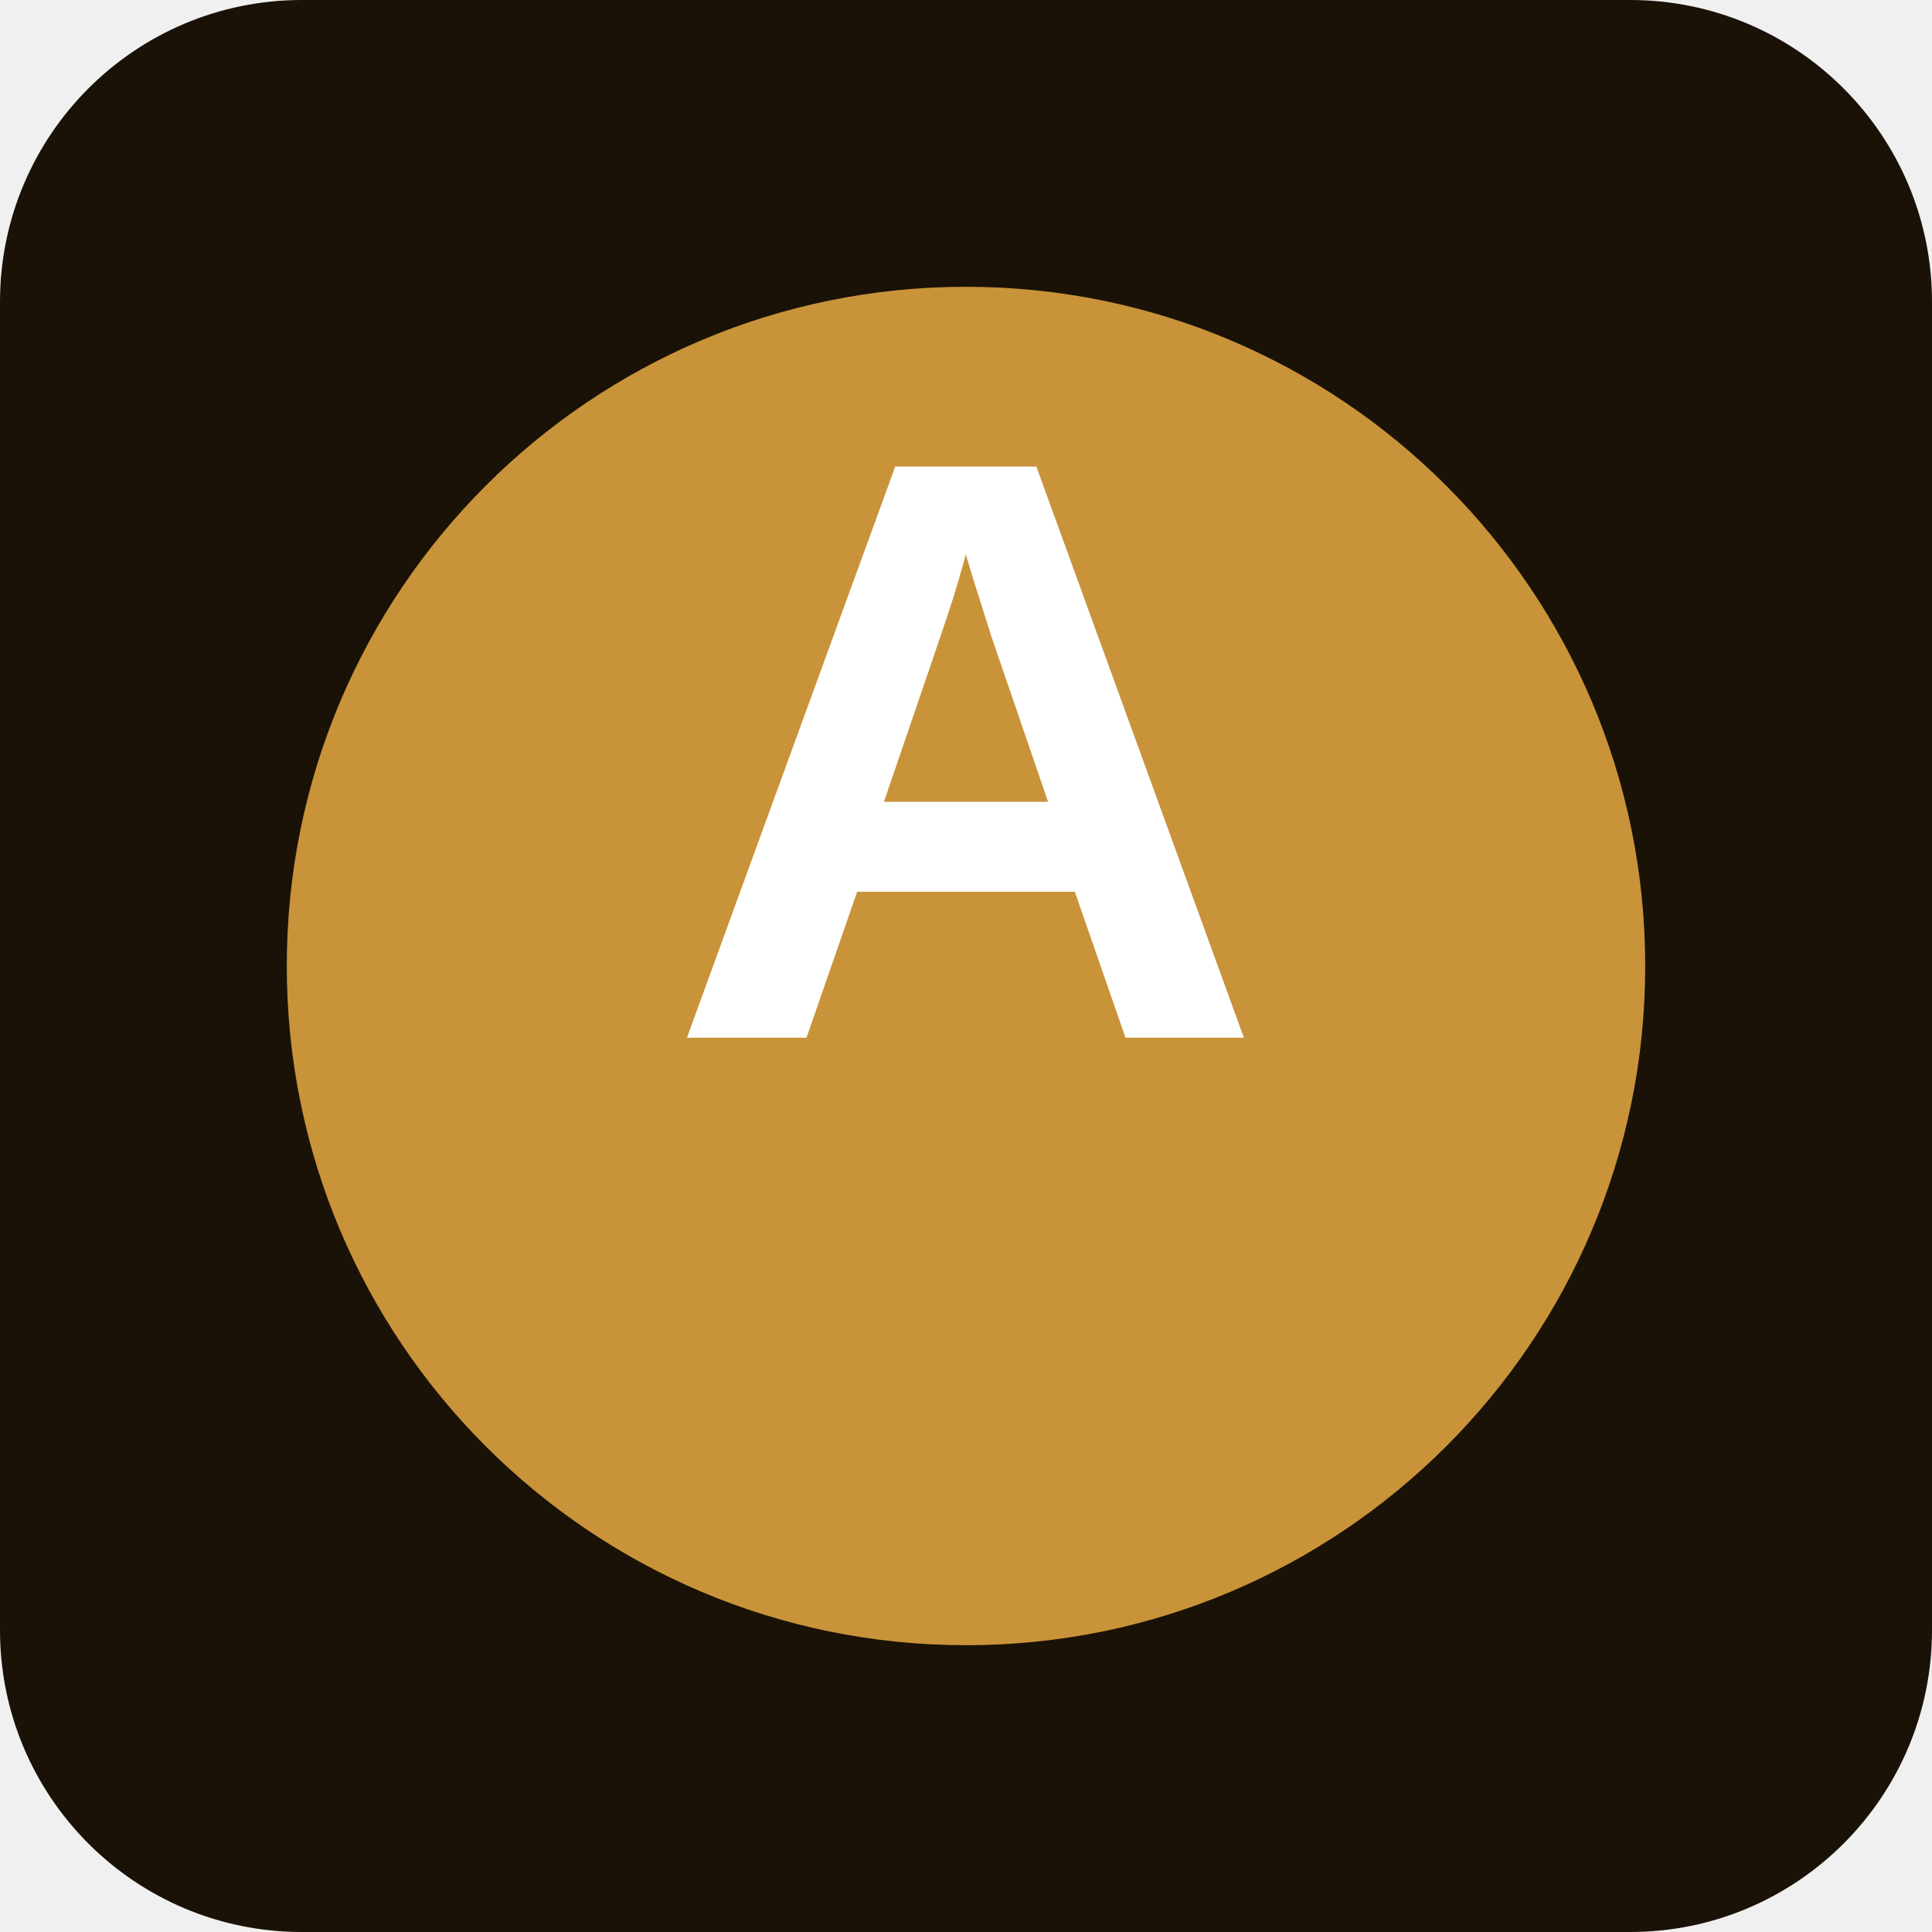
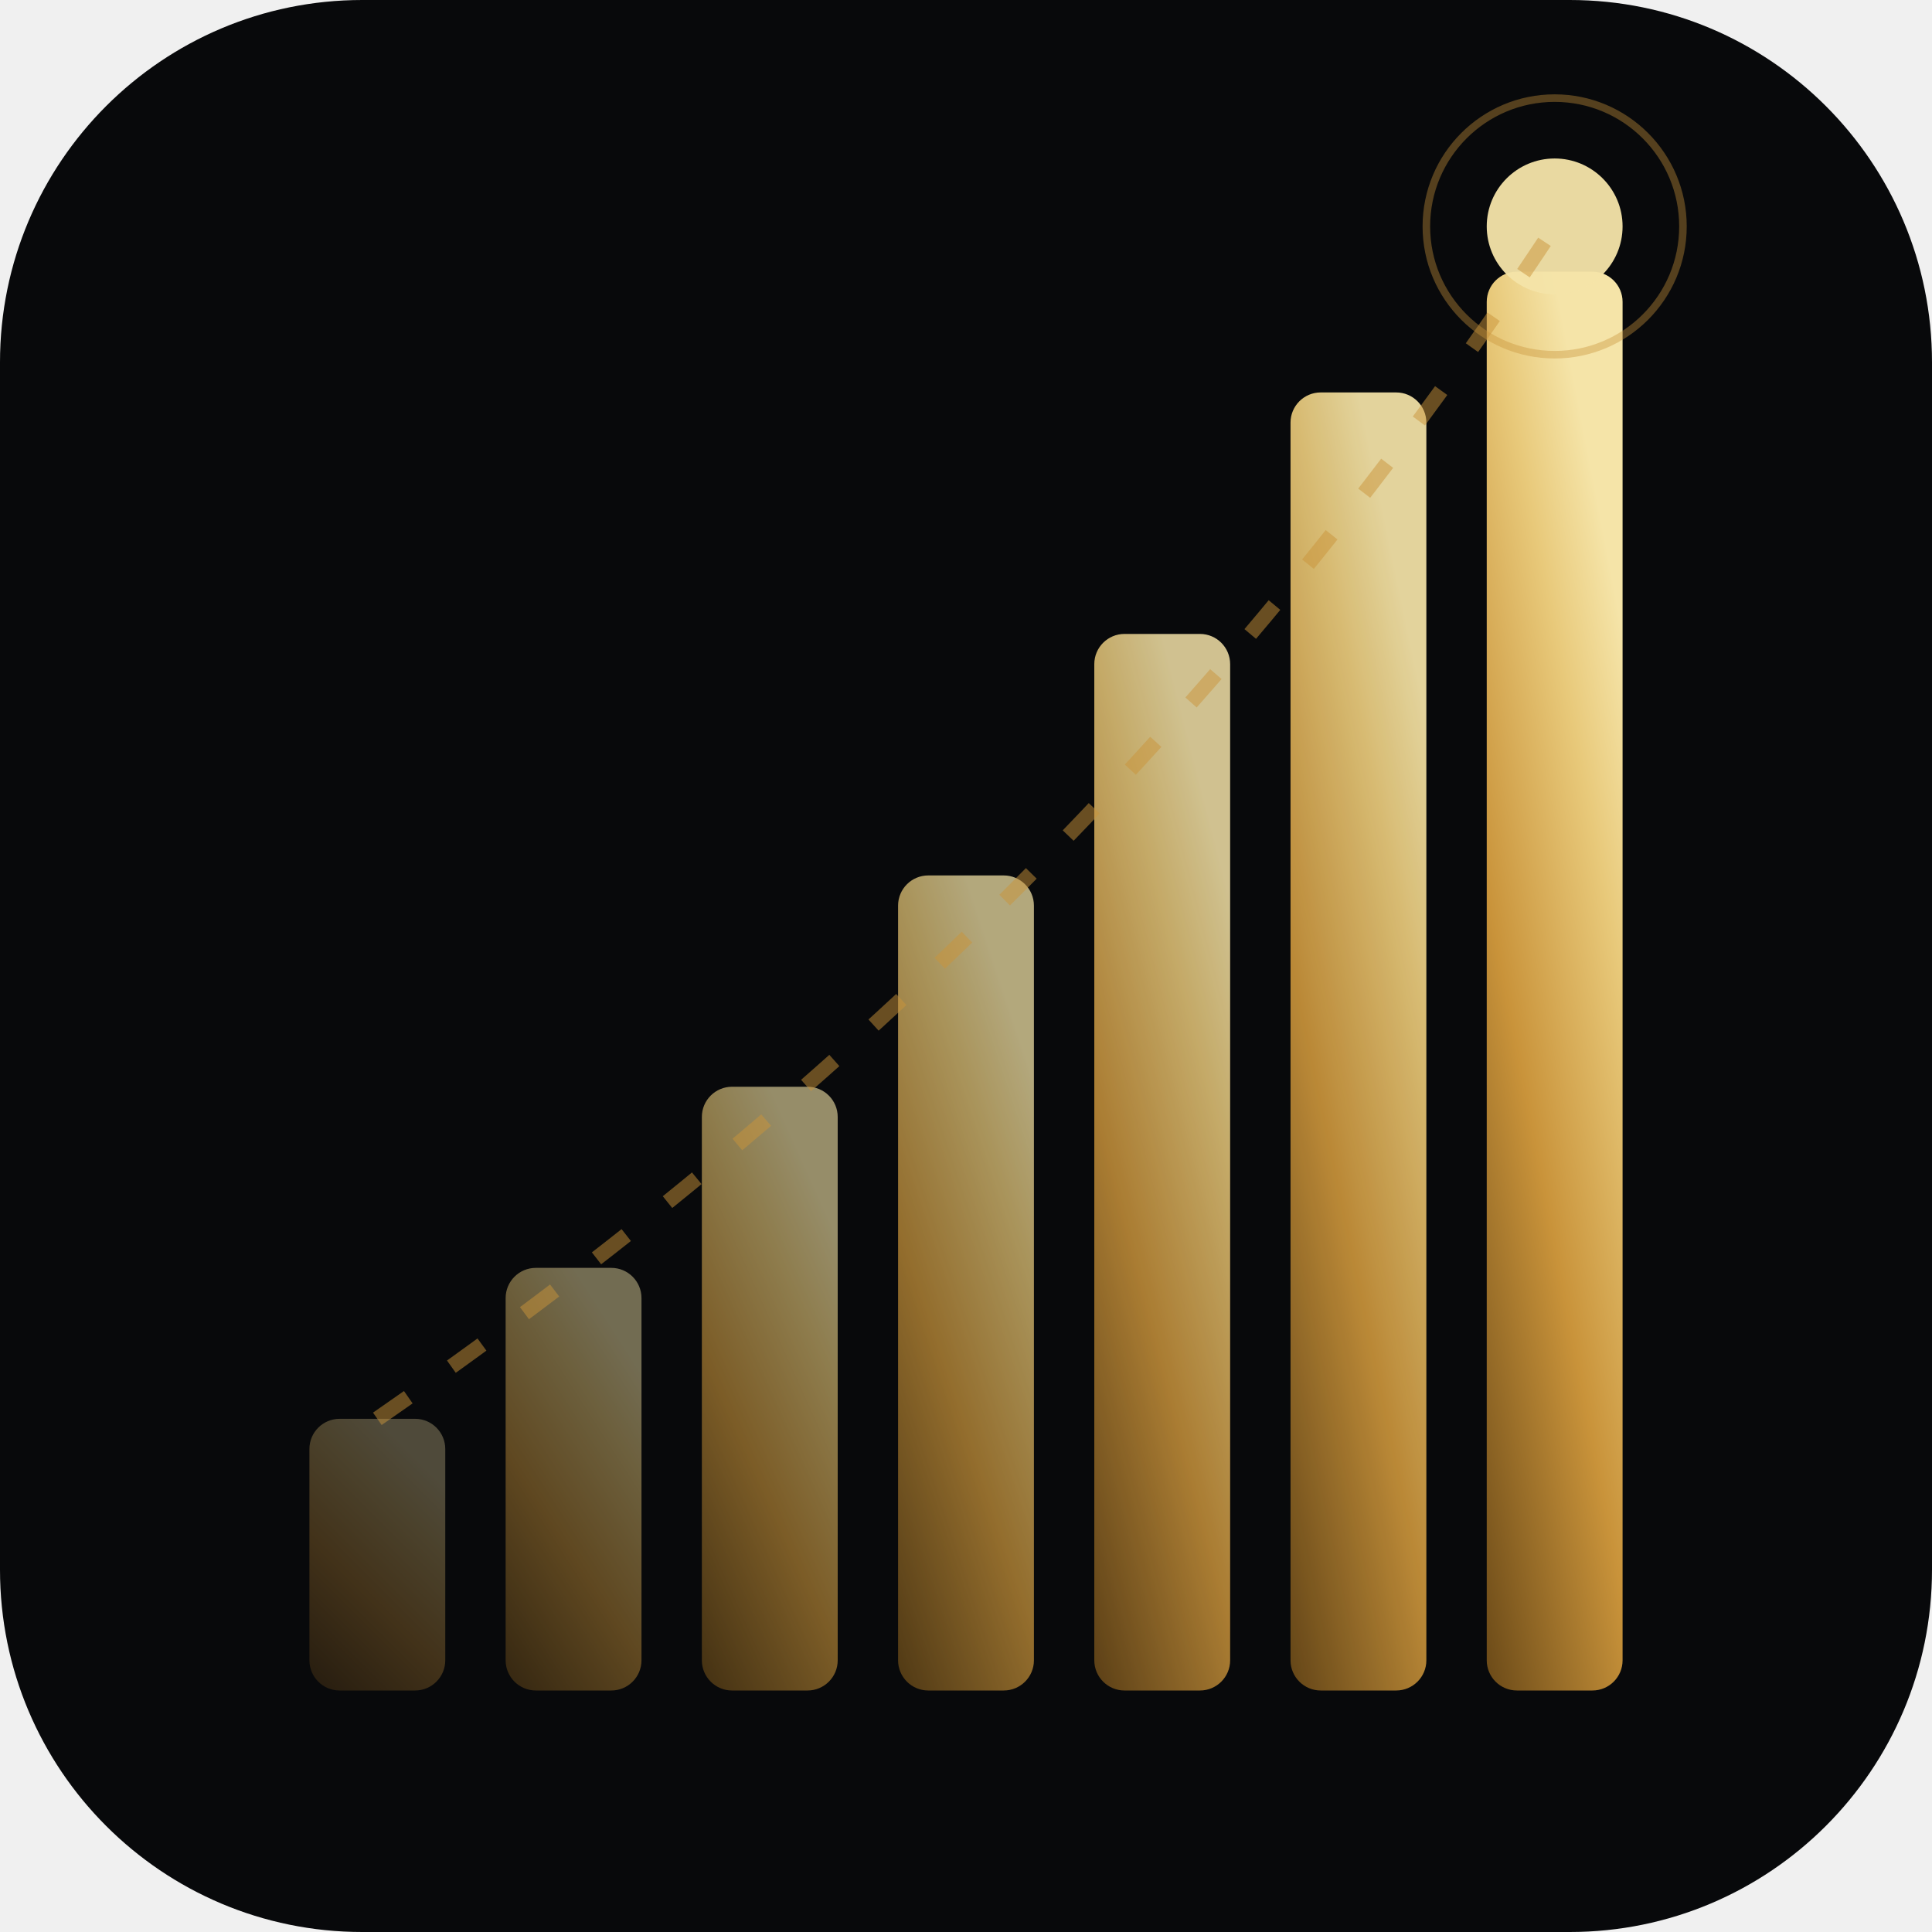
- <svg xmlns="http://www.w3.org/2000/svg" viewBox="0 0 512 512">
-   <rect width="512" height="512" rx="80" fill="#1a1206" />
-   <circle cx="256" cy="256" r="180" fill="#C9933A" />
-   <text x="256" y="275" text-anchor="middle" font-family="Arial" font-weight="bold" font-size="220" fill="white">A</text>
+ <svg xmlns="http://www.w3.org/2000/svg" viewBox="0 0 512 512" role="img" aria-label="EVA360 by Ascenda">
+   <defs>
+     <linearGradient id="ascGold" x1="0%" y1="100%" x2="50%" y2="0%">
+       <stop offset="0%" stop-color="#6B4A18" />
+       <stop offset="45%" stop-color="#C9933A" />
+       <stop offset="80%" stop-color="#E8C97A" />
+       <stop offset="100%" stop-color="#F5E4A8" />
+     </linearGradient>
+   </defs>
+   <rect width="512" height="512" rx="96" fill="#08090B" />
+   <rect x="82" y="376" width="36" height="72" rx="8" fill="url(#ascGold)" opacity="0.30" />
+   <rect x="134" y="336" width="36" height="112" rx="8" fill="url(#ascGold)" opacity="0.45" />
+   <rect x="186" y="288" width="36" height="160" rx="8" fill="url(#ascGold)" opacity="0.60" />
+   <rect x="238" y="232" width="36" height="216" rx="8" fill="url(#ascGold)" opacity="0.72" />
+   <rect x="290" y="168" width="36" height="280" rx="8" fill="url(#ascGold)" opacity="0.84" />
+   <rect x="342" y="104" width="36" height="344" rx="8" fill="url(#ascGold)" opacity="0.92" />
+   <rect x="394" y="72" width="36" height="376" rx="8" fill="url(#ascGold)" />
+   <circle cx="412" cy="60" r="18" fill="#F5E4A8" opacity="0.95" />
+   <circle cx="412" cy="60" r="34" fill="none" stroke="#C9933A" stroke-width="2" opacity="0.40" />
+   <path d="M 100 376 C 210 300, 320 200, 412 60" fill="none" stroke="#C9933A" stroke-width="4" stroke-dasharray="10,14" opacity="0.50" />
</svg>
